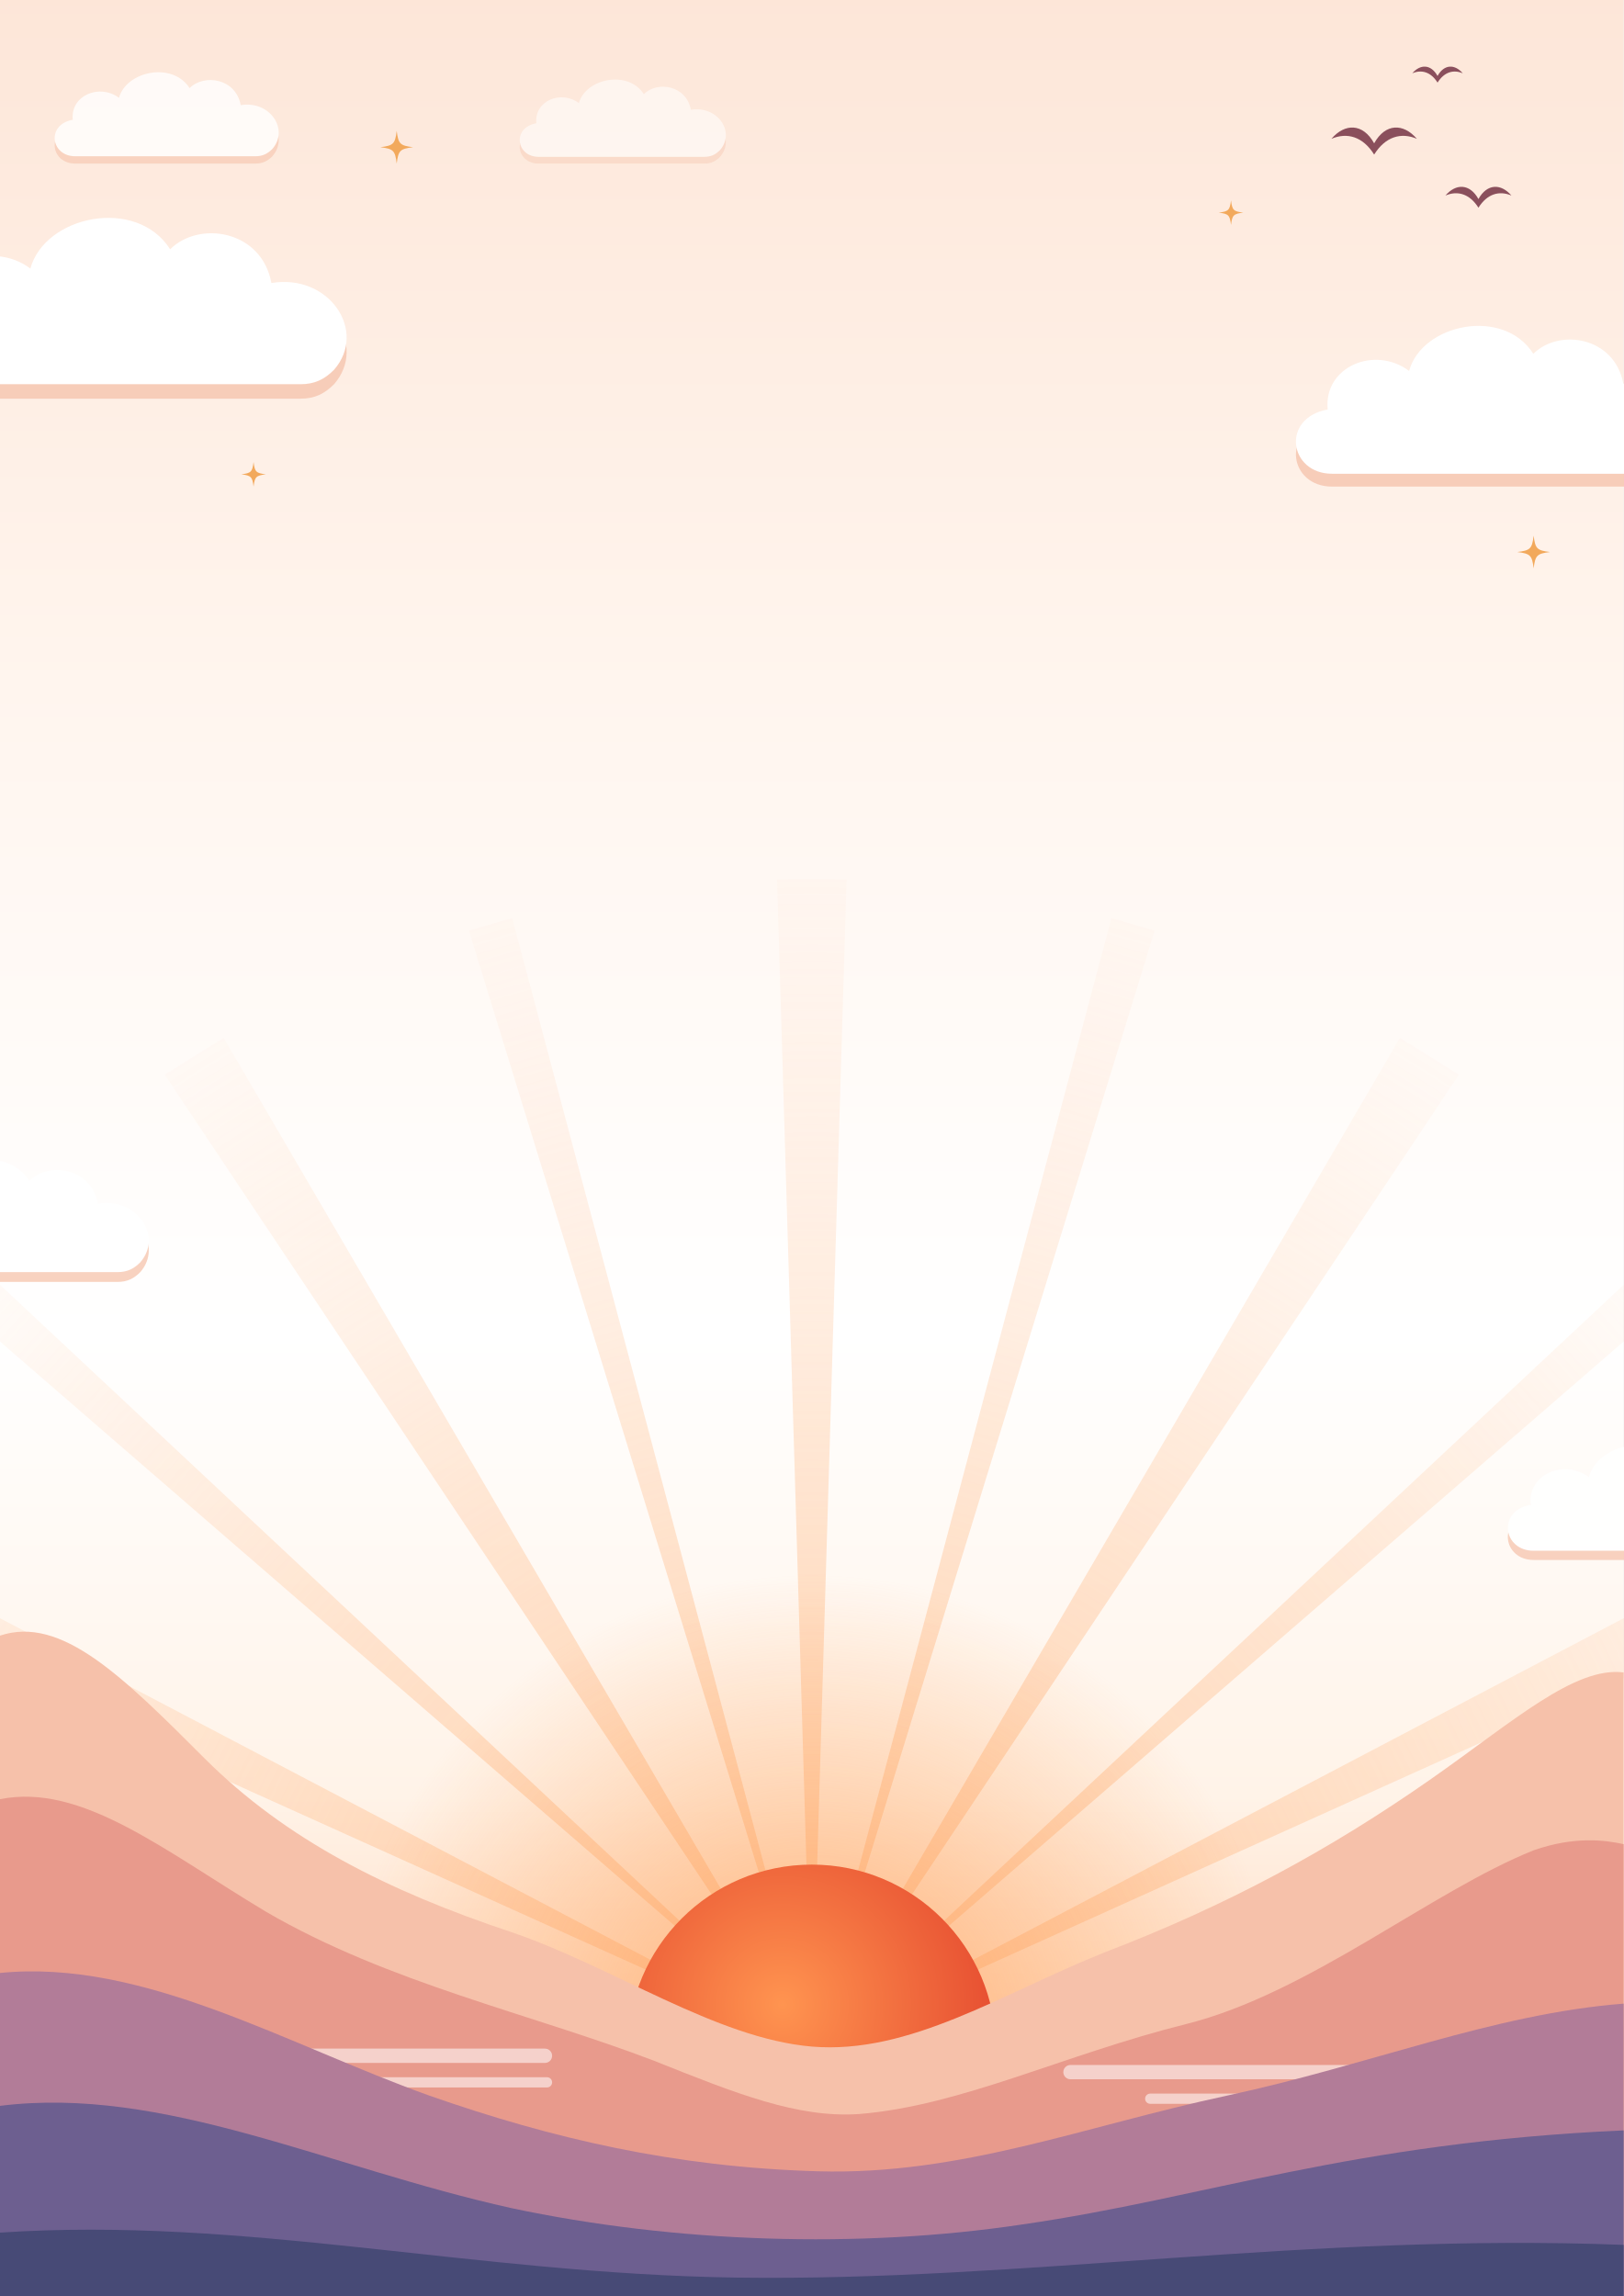
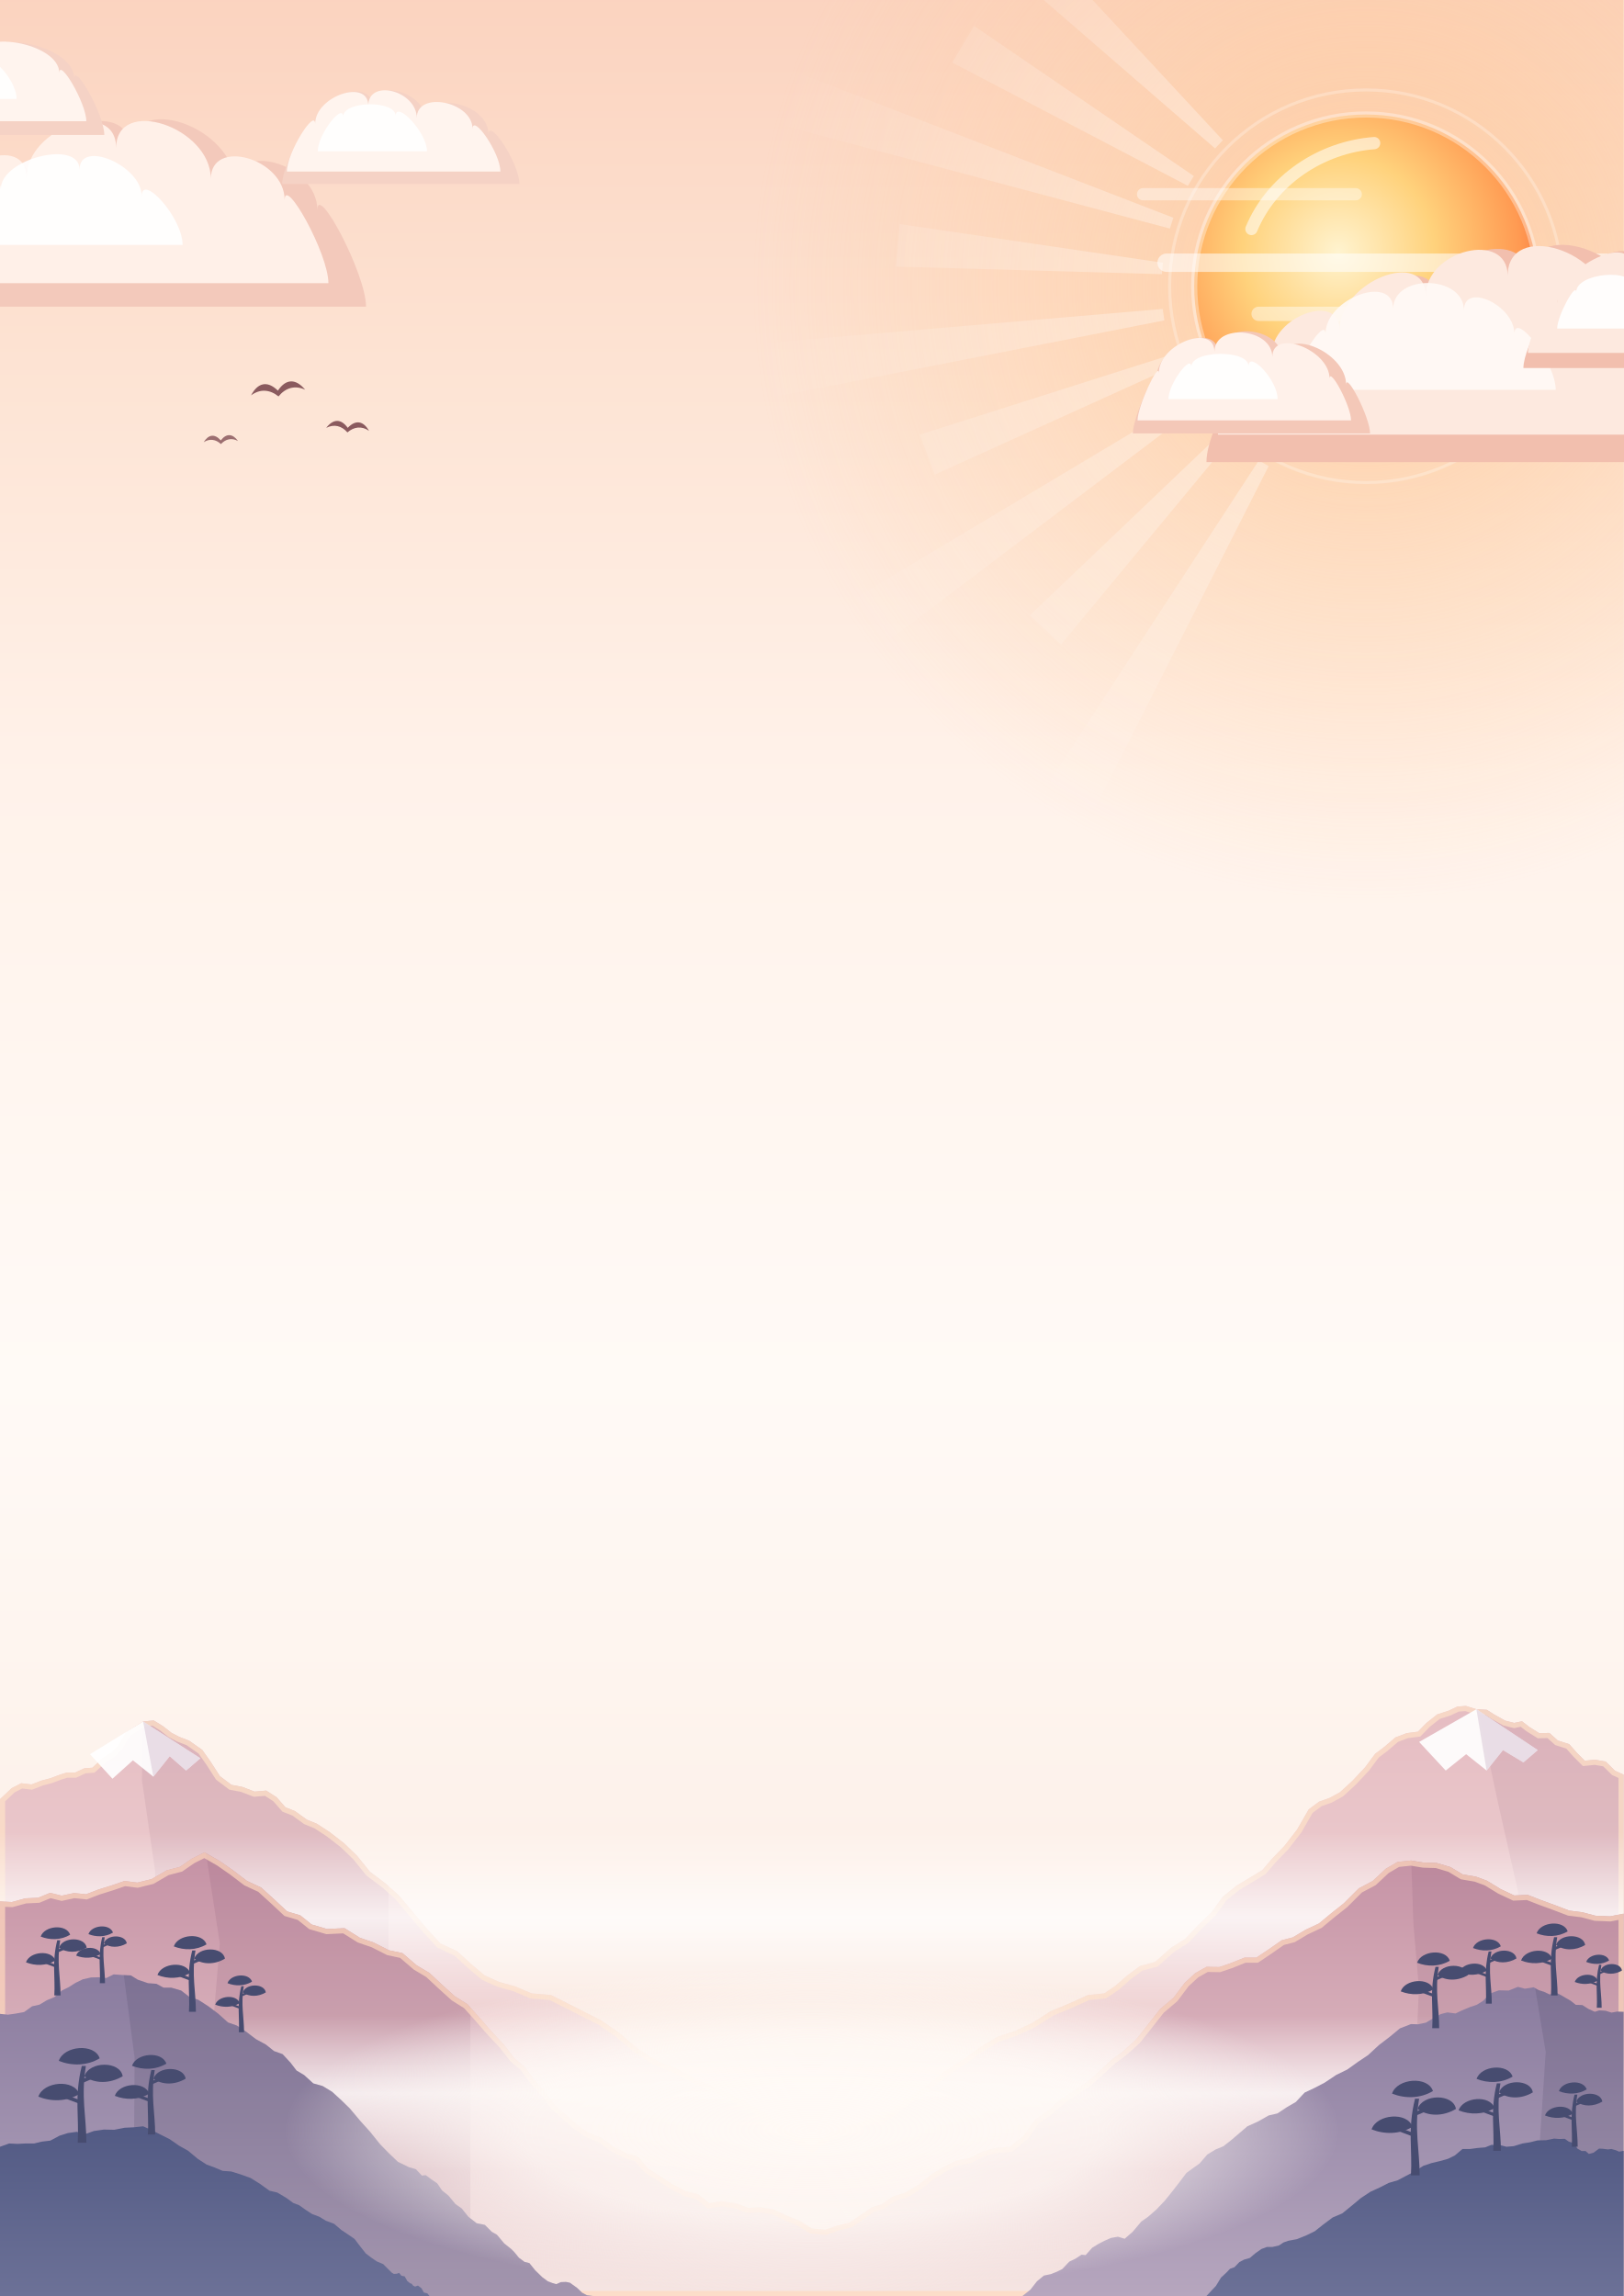
<svg xmlns="http://www.w3.org/2000/svg" viewBox="0 0 794 1123" width="794" height="1123">
+   <rect width="794" height="1123" fill="#fdf3ec" />
  <defs>
-     <linearGradient id="newyear-sky" x1="0" y1="0" x2="0" y2="1">
-       <stop offset="0" stop-color="#fde6d8" />
-       <stop offset="0.3" stop-color="#fff5ee" />
-       <stop offset="0.58" stop-color="#ffffff" />
-       <stop offset="0.78" stop-color="#fff3e8" />
-       <stop offset="0.9" stop-color="#ffd9bd" />
+     <linearGradient id="newyear-bg" x1="0" y1="0" x2="0" y2="1">
+       <stop offset="0" stop-color="#fbd3bf" />
+       <stop offset="0.16" stop-color="#fde3d3" />
+       <stop offset="0.34" stop-color="#fff2ea" />
+       <stop offset="0.6" stop-color="#fffaf6" />
+       <stop offset="0.8" stop-color="#fdf1ea" />
+       <stop offset="1" stop-color="#f6e0d8" />
    </linearGradient>
-     <radialGradient id="newyear-ray" gradientUnits="userSpaceOnUse" cx="397" cy="1000" r="600">
-       <stop offset="0.15" stop-color="#ffb47c" stop-opacity=".5" />
-       <stop offset="1" stop-color="#ffb47c" stop-opacity="0" />
+     <radialGradient id="newyear-halo" cx="0.5" cy="0.5" r="0.5">
+       <stop offset="0" stop-color="#ffc996" stop-opacity="0.75" />
+       <stop offset="0.5" stop-color="#ffc996" stop-opacity="0.338" />
+       <stop offset="1" stop-color="#ffc996" stop-opacity="0" />
    </radialGradient>
-     <radialGradient id="newyear-glow">
-       <stop offset="0.3" stop-color="#ffa45e" stop-opacity=".55" />
-       <stop offset="1" stop-color="#ffa45e" stop-opacity="0" />
+     <radialGradient id="newyear-ray" cx="668" cy="140" r="300" gradientUnits="userSpaceOnUse">
+       <stop offset="0" stop-color="#fff" stop-opacity="0.5" />
+       <stop offset="1" stop-color="#fff" stop-opacity="0" />
    </radialGradient>
-     <radialGradient id="newyear-sun" cx=".42" cy=".38" r=".7">
-       <stop offset="0" stop-color="#ff9450" />
-       <stop offset="1" stop-color="#e2412b" />
+     <radialGradient id="newyear-sun" cx="0.42" cy="0.4" r="0.62">
+       <stop offset="0" stop-color="#fff3cf" />
+       <stop offset="0.45" stop-color="#ffd27c" />
+       <stop offset="0.85" stop-color="#ff9a52" />
+       <stop offset="1" stop-color="#f6773f" />
    </radialGradient>
-     <path id="newyear-cloudpath" d="M24 78 C 4 78 0 52 22 48 C 20 28 44 18 60 30 C 66 8 104 0 118 22 C 130 10 156 14 160 36 C 184 32 200 56 186 72 C 182 76 178 78 172 78 Z" />
-     <symbol id="newyear-cloud" viewBox="0 0 200 84" overflow="visible">
-       <use href="#newyear-cloudpath" fill="#f7cdb9" y="6" />
-       <use href="#newyear-cloudpath" fill="#fff" />
+     <linearGradient id="newyear-far" x1="0" y1="0" x2="0" y2="1">
+       <stop offset="0" stop-color="#e5bcc2" />
+       <stop offset="0.5" stop-color="#f0d4d5" />
+       <stop offset="1" stop-color="#fbefea" />
+     </linearGradient>
+     <linearGradient id="newyear-mid" x1="0" y1="0" x2="0" y2="1">
+       <stop offset="0" stop-color="#c592a5" />
+       <stop offset="0.6" stop-color="#e0bcc3" />
+       <stop offset="1" stop-color="#f6e6e3" />
+     </linearGradient>
+     <linearGradient id="newyear-near" x1="0" y1="0" x2="0" y2="1">
+       <stop offset="0" stop-color="#8a7c9f" />
+       <stop offset="1" stop-color="#b6a6be" />
+     </linearGradient>
+     <linearGradient id="newyear-front" x1="0" y1="0" x2="0" y2="1">
+       <stop offset="0" stop-color="#525a84" />
+       <stop offset="1" stop-color="#6c7197" />
+     </linearGradient>
+     <linearGradient id="newyear-mist" x1="0" y1="0" x2="0" y2="1">
+       <stop offset="0" stop-color="#fff" stop-opacity="0" />
+       <stop offset="0.5" stop-color="#fff" stop-opacity="0.75" />
+       <stop offset="1" stop-color="#fff" stop-opacity="0" />
+     </linearGradient>
+     <clipPath id="newyear-m1-c">
+       <path d="M0 1123L0 880L5.7 874.6L10.4 872.2L15.4 872.8L20.3 870.9L24.5 869.8L29.6 867.9L32.6 867L36.7 867L41.2 864.9L45.2 864.6L50.2 859.9L54.6 857.2L57.7 854.1L61.6 847.4L66 844.5L70 842L75.2 841.5L79.7 844.3L83.8 847.5L87.6 849.5L92.5 851.4L98.9 855.9L103 861.7L107.5 868.7L113.2 873L118.5 874L124.5 876.3L130.2 875.8L135.3 879.1L139.6 884L144.2 885.8L150 890L154.9 892L161.2 896.1L168.4 901.7L174.6 907.7L180.9 915.5L188.6 921.3L195.1 927.1L201.3 934.5L208.9 943.5L215.3 950.5L223.6 954.4L230.5 960.7L237 966.2L244.1 969.4L251.7 971.5L260 975L269.5 975.8L278.2 980.2L286.3 984.3L294 988.2L302.8 994.3L312.3 1002.3L321.6 1008.1L330.4 1011.6L339.7 1016.5L348.8 1020.6L357.4 1024.3L365.4 1028.6L374 1033.5L382.4 1040.6L389.1 1044.8L397 1050L406.3 1043.1L415.7 1039.5L425 1036.6L434.1 1034.2L443.3 1026.9L452.5 1020.5L462.3 1013L472.1 1006.5L479.5 1001.2L487.6 996.3L496.3 993.4L504.9 989.4L513.8 983.7L523.2 979.8L532 975.8L540 975L545.5 971.3L551.3 966.2L557.5 961.6L564.9 959.6L572.9 952.5L579.5 948.4L586 941.5L592.5 935.3L598 927.7L604.7 922.3L611.7 918.1L617.3 914.7L622 909.2L628.1 902.9L634.3 894.9L640 885L645.1 881.2L650.2 879.4L655.3 876.6L661.3 871.1L667.5 864.5L672.5 857.8L676.9 854.5L682.4 849.8L687.9 847.7L693.4 847L697.6 842.7L702.9 838.5L708.5 836.7L712.7 834.7L716.9 834.4L722 836L727.1 836.3L730.9 838.7L736.1 841.6L740.5 842.7L744.3 841.9L747.9 844.7L752.7 847.7L757.7 847.6L761.8 851.3L767.4 853.1L771.2 857.4L775 861.2L780 860.7L785.2 861.6L789.8 866.1L794 868L794 1123Z" />
+     </clipPath>
+     <clipPath id="newyear-m2-c">
+       <path d="M0 1123L0 930L5.8 930.3L12.4 928.5L18.7 928.2L24.5 925.8L30.2 927.2L36.2 925.9L42.1 926.5L47.8 924.3L54.8 922.1L60.9 920L67.2 920.8L74.1 919.1L81.5 914.8L88 913.1L93.8 909.1L100 906L107.5 910.3L114.1 914.9L120.8 920L127.7 923.2L134.3 929.2L140.4 934.9L146.8 936.8L152.4 941.3L159.9 943.5L168.5 943.1L176 947.8L182.7 950.1L190.2 953.9L196.8 955.3L203.8 961.3L210 965L216 970.6L222.4 976.4L228.6 980.3L234 986.3L240.1 993.3L246.3 999.9L251.5 1006.6L256.6 1010.9L261.5 1017.6L267.4 1024.1L271.5 1029.8L276.5 1034.2L282 1039.1L287.7 1043.1L294 1045.6L300 1050L305.8 1053L312.1 1055L316.9 1060.7L322.2 1064L328.4 1068.1L335.5 1071.8L341.4 1073.2L346.8 1077.6L352.9 1076.6L360 1077.7L365.9 1079.9L371.9 1079.6L378.4 1080.7L385 1083.8L391 1086.2L397 1090L403.6 1090.6L409.6 1088.5L415.4 1087.1L421.2 1083.2L426.3 1079.6L431.1 1078.2L436.5 1074.4L442.8 1072.4L449.2 1068.6L455.2 1063.7L461.3 1060L467.2 1056.9L474.1 1055.6L480.7 1052.3L486.9 1050.6L494 1050L500.7 1044.5L506.3 1036.7L512.2 1032.6L518.7 1026.9L524.7 1022.9L531.7 1018.3L537.2 1013.4L543.4 1007.6L549.2 1003.3L555.5 997.6L561.4 990.2L567.3 982.7L573.9 977.1L579.4 969.8L584.5 965.1L590 962L596.3 962.1L601.6 960.3L608.6 957.5L614.4 957.5L620.2 953.6L626.8 949L632.2 947.6L638.4 943.9L645 940.8L650.9 935.9L657.2 930.9L664.5 923.6L671.3 920L677.6 914.1L683.4 910.7L690 910L696.1 911L702.6 911.2L709.3 913.2L715.3 916.8L721.8 917.9L727.2 919.9L733.9 924L740.5 927.1L747.1 926.8L753.2 929.2L760.6 931.9L767.4 934.5L773.8 935.3L780.2 937L787.4 937.3L794 936L794 1123Z" />
+     </clipPath>
+     <clipPath id="newyear-m3-c">
+       <path d="M0 1123L0 985L3.9 985.4L7.5 984.9L11.8 984.1L15.7 981.3L19.3 980.5L22.8 978.4L26.6 976.8L30.4 973.5L33.5 972L37 969.8L40.5 968.1L44.5 967.2L48.3 967.1L51.9 967.5L55.6 965.7L60 966L64 966.2L67.4 968.3L72.4 970L76.5 970.3L80 972.2L83.8 972.2L88.6 973.6L92.6 976.7L97.1 978.2L101.9 981.3L106.7 984.9L111.5 989.2L115.8 990.7L120.2 993.6L125.2 997.4L130 1000L134 1003.2L138.2 1004.7L142.1 1008.9L145 1012.7L148.7 1014.9L153.2 1019L157.8 1020.3L162.4 1023.1L167.1 1027.4L171.1 1031.3L176.4 1037.6L181 1042.7L185.9 1048.8L190.1 1053.1L194.6 1057.4L200 1060L203.4 1061L206.3 1064.1L208.2 1063.9L210.9 1065.9L213.8 1067.9L216.2 1071.4L219.3 1073.9L222.7 1078L225.8 1080.2L229.1 1084.3L233.1 1087.4L237.1 1088.2L240.5 1091.6L243 1093L246.6 1097.3L250 1100L251.5 1101.5L253.8 1104.3L256.5 1106.3L258.9 1106.9L261.7 1110.4L265.2 1113.8L267.9 1115.8L270.3 1116.7L272 1117.2L274.3 1116.2L276.8 1116.1L278.7 1116.5L282.2 1119L284.7 1121.4L287 1122.6L290 1123L290 1123Z" />
+     </clipPath>
+     <clipPath id="newyear-m4-c">
+       <path d="M500 1123L500 1123L503.9 1119.9L507.1 1115.8L510.5 1113L513.9 1112.3L516.9 1111.1L519.5 1109.8L522.9 1106.2L526 1104.7L528.9 1102.8L530.9 1103L534.1 1099.4L537.2 1097.5L540.1 1096L543.3 1094.6L546.7 1094L550 1095L554 1091.5L558.1 1086.6L561.4 1084.3L565.5 1080.7L569.5 1076.5L572.6 1072.7L576.8 1067.3L580.2 1062.8L583.2 1060.6L586.6 1058.2L590.4 1053.8L594.5 1051.3L598.2 1049.8L601.8 1047L605.8 1043.6L610 1040L615.3 1037.6L620.4 1034.7L624.7 1033.7L629.4 1030.6L633.7 1028.1L638 1023.5L642.9 1021.2L647.7 1018.7L653.4 1014.9L658.9 1012.2L664.2 1008.4L669 1005.2L674.3 1000.3L679.9 996L684.6 992.1L690 990L693.5 990.1L697.3 989.3L700.5 987.4L704.6 985.1L707.8 984.3L711.8 984.8L715 983.3L718.8 981.7L722.1 980.6L725.2 978.7L728.8 975L733 973.5L737.8 973.6L742.3 971.8L745.7 972.7L750 972L752.5 973.4L755 974.2L757.8 975.5L761.5 974.9L763.1 975.7L765.5 977.1L768.1 978.6L770.6 980.6L773.8 980.7L776.8 982.6L779.9 984L782.1 983.3L785.2 983.5L788.1 984.4L790.8 983.9L794 984L794 1123Z" />
+     </clipPath>
+     <clipPath id="newyear-m5-c">
+       <path d="M0 1123L0 1050L4.5 1048.4L8.5 1048.6L12.5 1048.4L16.7 1048.4L20.4 1047.5L24.6 1047L29.1 1044.6L33.2 1043.3L37.5 1042.7L41.7 1043.8L45.9 1042.3L50.8 1041.6L55.9 1041.7L60.9 1040.7L65.2 1040.5L70 1040L74.3 1041.9L78.4 1044L83 1046.3L87.6 1049.5L91.9 1051.9L96.7 1055.9L101 1058.7L104.8 1060.1L108.9 1061.8L113.1 1062.1L117.6 1063.5L122.6 1065.3L127.2 1068.2L131.8 1071.5L135.6 1072.4L140 1075L143.4 1077.5L146.3 1078.6L149.4 1080.8L152.6 1082.9L156.1 1084.2L159.4 1086.2L163.4 1087.7L166.9 1090.7L170.2 1092.9L173.4 1095.1L176.2 1098.8L178.9 1102.2L181.8 1104.4L184.3 1106.1L187.4 1107.4L190 1110L191.6 1111.6L192.6 1112.2L194.1 1112.1L195.2 1111.7L196.3 1113.1L197.9 1113.4L199.2 1115.7L200.6 1116.8L201.3 1117L202 1117.9L203 1118.4L204.4 1117.9L206.1 1119.2L207.3 1121.3L209 1121.7L210 1123L210 1123Z" />
+     </clipPath>
+     <clipPath id="newyear-m6-c">
+       <path d="M590 1123L590 1123L592.5 1120.3L594.6 1118.1L597.1 1114L599.9 1111.4L601.5 1109.7L603.7 1108.9L606.1 1106.4L608.4 1105.2L611.2 1104.4L613.9 1102.1L616.9 1100L619.6 1099L622.3 1099L625.4 1098.3L627.7 1096.8L630 1096L634.2 1095.2L638.9 1093.3L643 1091.3L646.9 1088.2L651.7 1084.6L656.4 1082.6L660.7 1079.1L665.5 1075.1L670.2 1072L674.8 1069.9L679.1 1067.7L683.5 1066.4L687.3 1064.4L691.5 1062.2L696.1 1059.3L700 1058L704.2 1057L708.1 1055.9L711.4 1054.3L715.2 1051.1L718.9 1051.1L722.6 1050.6L726.3 1050.3L729.3 1049.1L733.2 1049.1L736.7 1050L740.3 1049.7L744.5 1048.4L748.3 1047.8L751.9 1046.9L756.1 1046.8L760 1046L762.6 1046.2L765.2 1046.1L767.2 1047.5L769.6 1048.2L771.4 1050.9L773.5 1052.1L775.4 1052.1L777 1053.5L779.3 1052.9L782 1050.9L783.9 1051L786.3 1051.3L788 1051.1L790.2 1051.7L791.8 1052.4L794 1052L794 1123Z" />
+     </clipPath>
+     <symbol id="newyear-fpine" overflow="visible">
+       <path d="M-1.6 0C-1 -10 -3 -18 0 -30L1.6 -30C-0.4 -18 1.8 -10 1.8 0Z" fill="currentColor" />
+       <path d="M-1 -16L-9 -19M0 -24L7 -27" stroke="currentColor" stroke-width="1.4" />
+       <path d="M-17 -18C-15 -24 -3 -25 -1 -19C-6 -16 -12 -16 -17 -18ZM1 -26C3 -32 15 -32 16 -26C11 -23 5 -23 1 -26ZM-9 -32C-7 -38 5 -39 7 -33C2 -30 -4 -30 -9 -32Z" fill="currentColor" />
    </symbol>
-     <symbol id="newyear-bird" viewBox="-20 -10 40 20" overflow="visible">
-       <path d="M-19 -1 C -13 -8 -5 -8 0 1 C 5 -8 13 -8 19 -1 C 12 -4 5 -2 0 6 C -5 -2 -12 -4 -19 -1 Z" fill="#8a4f5c" />
-     </symbol>
-     <symbol id="newyear-spark" viewBox="-10 -10 20 20" overflow="visible">
-       <path d="M0 -10 C 1 -2 2 -1 10 0 C 2 1 1 2 0 10 C -1 2 -2 1 -10 0 C -2 -1 -1 -2 0 -10 Z" fill="#f2a95c" />
-     </symbol>
+     <radialGradient id="newyear-veil" cx="0.5" cy="0.5" r="0.5">
+       <stop offset="0" stop-color="#fffaf6" stop-opacity="0.95" />
+       <stop offset="0.55" stop-color="#fffaf6" stop-opacity="0.76" />
+       <stop offset="1" stop-color="#fffaf6" stop-opacity="0" />
+     </radialGradient>
  </defs>
-   <rect width="794" height="1123" fill="url(#newyear-sky)" />
-   <g fill="url(#newyear-ray)">
-     <polygon points="397,1000 380,430 414,430" transform="rotate(-64 397 1000)" />
-     <polygon points="397,1000 386,430 408,430" transform="rotate(-48 397 1000)" />
-     <polygon points="397,1000 380,430 414,430" transform="rotate(-32 397 1000)" />
-     <polygon points="397,1000 386,430 408,430" transform="rotate(-16 397 1000)" />
-     <polygon points="397,1000 380,430 414,430" />
-     <polygon points="397,1000 386,430 408,430" transform="rotate(16 397 1000)" />
-     <polygon points="397,1000 380,430 414,430" transform="rotate(32 397 1000)" />
-     <polygon points="397,1000 386,430 408,430" transform="rotate(48 397 1000)" />
-     <polygon points="397,1000 380,430 414,430" transform="rotate(64 397 1000)" />
+   <rect width="794" height="1123" fill="url(#newyear-bg)" />
+   <circle cx="668" cy="140" r="300" fill="url(#newyear-halo)" />
+   <path d="M620.4 228L529.9 406.3L506.4 392.7L615.6 225.2ZM601.9 215L518.9 315.2L503.7 300.9L597.8 211.2ZM586.7 198.2L427.2 318.9L411.9 296.3L583.6 193.6ZM575.7 178.4L457.2 232.1L449.8 212.6L573.7 173.2ZM569.4 156.7L373.1 195.2L369.3 168.2L568.6 151.1ZM568.2 134.1L438.2 130.4L440 109.6L568.7 128.5ZM572.1 111.8L378.8 60.3L387.2 34.4L573.8 106.5ZM580.9 90.9L465.7 30.6L476.4 12.7L583.8 86.1ZM594.2 72.6L443 -58.4L461.9 -78L598 68.6Z" fill="url(#newyear-ray)" />
+   <circle cx="668" cy="140" r="84" fill="url(#newyear-sun)" />
+   <circle cx="668" cy="140" r="84" fill="none" stroke="#fff" stroke-opacity=".35" stroke-width="3" />
+   <circle cx="668" cy="140" r="96" fill="none" stroke="#fff" stroke-opacity=".25" stroke-width="1.5" />
+   <path d="M612 112C622 88 646 72 672 70" stroke="#fff" stroke-opacity=".55" stroke-width="6" stroke-linecap="round" fill="none" />
+   <g fill="#fff">
+     <rect x="566" y="124" width="250" height="9" rx="4.5" opacity=".55" />
+     <rect x="612" y="150" width="200" height="7" rx="3.5" opacity=".45" />
+     <rect x="556" y="92" width="110" height="6" rx="3" opacity=".4" />
  </g>
-   <use href="#newyear-cloud" x="-56" y="96" width="236" height="99" />
-   <use href="#newyear-cloud" x="22" y="30" width="120" height="50" opacity=".8" />
-   <use href="#newyear-cloud" x="626" y="150" width="210" height="88" />
-   <use href="#newyear-cloud" x="250" y="34" width="110" height="46" opacity=".55" />
-   <use href="#newyear-bird" x="650" y="58" width="44" height="22" />
-   <use href="#newyear-bird" x="706" y="88" width="34" height="17" />
-   <use href="#newyear-bird" x="690" y="30" width="26" height="13" />
-   <use href="#newyear-spark" x="186" y="64" width="16" height="16" />
-   <use href="#newyear-spark" x="596" y="98" width="12" height="12" />
-   <use href="#newyear-spark" x="118" y="226" width="12" height="12" />
-   <use href="#newyear-spark" x="742" y="262" width="16" height="16" />
-   <use href="#newyear-cloud" x="-80" y="560" width="160" height="67" opacity=".9" />
-   <use href="#newyear-cloud" x="732" y="700" width="150" height="63" opacity=".9" />
-   <circle cx="397" cy="1000" r="230" fill="url(#newyear-glow)" />
-   <circle cx="397" cy="1002" r="90" fill="url(#newyear-sun)" />
-   <path d="M0 800 C 30 790, 60 820, 100 860 C 140 900, 190 925, 250 945 C 300 962, 350 997, 397 1001 C 445 1005, 490 975, 540 955 C 600 932, 650 905, 700 870 C 740 842, 770 815, 794 818 V1123 H0 Z" fill="#f6c1aa" />
-   <path d="M0 880 C 40 872, 80 905, 130 935 C 190 970, 260 985, 320 1008 C 360 1024, 390 1036, 420 1034 C 470 1030, 520 1005, 580 990 C 640 975, 700 925, 750 905 C 770 898, 785 900, 794 902 V1123 H0 Z" fill="#e89a8c" />
-   <g fill="#fff" opacity=".55">
-     <rect x="40" y="1002" width="230" height="7" rx="3.5" />
-     <rect x="120" y="1016" width="150" height="5" rx="2.5" />
-     <rect x="520" y="1010" width="250" height="7" rx="3.5" />
-     <rect x="560" y="1024" width="130" height="5" rx="2.5" />
+   <g opacity="1">
+     <path d="M590 226C590 206.2 619.3 164 619.3 180.5C619.3 159.7 656.1 145.7 656.1 166.4C656.1 140.1 702.9 120.9 702.9 147.2C702.9 122.2 747.4 110.7 747.4 135.7C747.4 105.1 801.7 122.7 801.7 153.2C801.7 125.8 850.4 152.5 850.4 179.9C850.4 168.9 870 212.8 870 226Z" fill="#f2bfae" />
+     <path d="M595.6 212.6C595.6 194.8 621.9 158.6 621.9 173.4C621.9 154.8 655.1 142.7 655.1 161.3C655.1 137.6 697.2 121.1 697.2 144.8C697.2 122.3 737.3 112.4 737.3 134.9C737.3 107.4 786.1 122.5 786.1 150C786.1 125.3 830 148.3 830 172.9C830 163 847.6 200.7 847.6 212.6Z" fill="#fde9df" />
+     <path d="M632 190.7C632 179.8 648.2 154.1 648.2 163.3C648.2 145.9 681.3 133.8 681.3 151.1C681.3 133.8 715.9 134.4 715.9 151.8C715.9 137.8 740.6 149.3 740.6 163.3C740.6 151.9 760.8 177.1 760.8 190.7Z" fill="#fffaf6" opacity="0.9" />
  </g>
-   <path d="M0 965 C 70 958, 140 1000, 210 1025 C 270 1046, 330 1060, 400 1062 C 470 1064, 530 1040, 600 1025 C 670 1010, 730 985, 794 980 V1123 H0 Z" fill="#b27c98" />
-   <path d="M0 1030 C 80 1020, 160 1060, 250 1080 C 330 1097, 420 1100, 500 1088 C 590 1075, 660 1048, 794 1042 V1123 H0 Z" fill="#6d5f90" />
-   <path d="M0 1092 C 120 1084, 230 1112, 360 1114 C 500 1116, 640 1092, 794 1098 V1123 H0 Z" fill="#474a76" />
+   <g opacity="1">
+     <path d="M554 212C554 204.2 565.5 178.6 565.5 185.1C565.5 168.6 595.8 156.6 595.8 173.1C595.8 156.6 627.2 159.4 627.2 175.9C627.2 159.4 658.3 171.7 658.3 188.2C658.3 181.6 670 204.1 670 212Z" fill="#f4c8b8" />
+     <path d="M556.3 205.6C556.3 198.6 566.7 176.6 566.7 182.4C566.7 168.2 593.9 157.9 593.9 172.1C593.9 157.9 622.2 160.4 622.2 174.6C622.2 160.4 650.2 171 650.2 185.2C650.2 179.2 660.7 198.5 660.7 205.6Z" fill="#fff1ea" />
+     <path d="M571.4 195.2C571.4 187.6 582.6 173 582.6 179.4C582.6 171.1 610.6 170.9 610.6 179.1C610.6 171.2 624.8 185.7 624.8 195.2Z" fill="#fff" opacity="0.9" />
+   </g>
+   <g opacity="1">
+     <path d="M745 180C745 169.2 761 142.6 761 151.6C761 132.6 800.9 111.2 800.9 130.2C800.9 112.2 832.8 134.3 832.8 152.3C832.8 139.8 855 165 855 180Z" fill="#f2bfae" />
+     <path d="M747.2 172.6C747.2 162.9 761.6 140.1 761.6 148.2C761.6 131.9 797.5 113.5 797.5 129.8C797.5 113.6 826.3 132.6 826.3 148.8C826.3 137.6 846.2 159.2 846.2 172.6Z" fill="#fde9df" />
+     <path d="M761.5 160.7C761.5 154.4 770.8 137.7 770.8 142.9C770.8 133.4 799.1 130.9 799.1 140.4C799.1 133 812.1 151.9 812.1 160.7Z" fill="#fff" opacity="0.9" />
+   </g>
+   <g opacity="1">
+     <path d="M-51 150C-51 135.1 -28.9 94.8 -28.9 107.2C-28.9 82.5 15 65.3 15 90C15 62.7 63.7 45.8 63.7 73.1C63.7 44.2 115.1 61.8 115.1 90.8C115.1 68.2 155.2 80.2 155.2 102.7C155.2 89.3 179 133.9 179 150Z" fill="#f3c9bb" />
+     <path d="M-46.4 138.5C-46.4 125.1 -26.5 90.5 -26.5 101.7C-26.5 79.5 13 64.7 13 86.9C13 62.3 56.8 47.7 56.8 72.4C56.8 46.8 103.1 62 103.1 87.5C103.1 67.2 139.2 77.5 139.2 97.8C139.2 85.8 160.6 124 160.6 138.5Z" fill="#fff0e8" />
+     <path d="M-16.5 119.8C-16.5 108.4 0.4 82.9 0.4 92.4C0.4 77.6 38.9 68 38.9 82.9C38.9 68 69.3 81 69.3 95.9C69.3 84.6 89.3 106.3 89.3 119.8Z" fill="#fff" opacity="0.9" />
+   </g>
+   <g opacity="1">
+     <path d="M138 90C138 79.6 153.4 54.2 153.4 62.8C153.4 47.2 182.2 36.8 182.2 52.5C182.2 37.6 208.5 44.7 208.5 59.5C208.5 43.8 238.9 50.1 238.9 65.8C238.9 57.2 254 79.8 254 90Z" fill="#f5d2c5" />
+     <path d="M140.3 83.9C140.3 74.6 154.1 52.8 154.1 60.6C154.1 47.1 180.1 38.2 180.1 51.7C180.1 38.3 203.8 44.3 203.8 57.7C203.8 44.2 231.1 49.6 231.1 63.1C231.1 55.4 244.7 74.7 244.7 83.9Z" fill="#fff4ee" />
+     <path d="M155.4 74C155.4 65.6 167.8 50.1 167.8 57.1C167.8 49.2 193.5 48.9 193.5 56.7C193.5 48.9 208.8 64.6 208.8 74Z" fill="#fff" opacity="0.9" />
+   </g>
+   <g opacity="1">
+     <path d="M-59 66C-59 54.3 -41.7 30.8 -41.7 40.5C-41.7 23.2 -9.3 12.9 -9.3 30.3C-9.3 12.9 36.3 21.2 36.3 38.5C36.3 30.3 51 56.1 51 66Z" fill="#f5d2c5" />
+     <path d="M-56.8 59.3C-56.8 48.8 -41.3 28.6 -41.3 37.4C-41.3 22.5 -12 13.7 -12 28.6C-12 13.7 29 20.8 29 35.7C29 28.2 42.2 50.4 42.2 59.3Z" fill="#fff4ee" />
+     <path d="M-42.5 48.4C-42.5 39.3 -29 21.9 -29 29.5C-29 20.8 -7.5 23.2 -7.5 31.9C-7.5 23.2 8.1 38 8.1 48.4Z" fill="#fff" opacity="0.9" />
+   </g>
+   <path transform="translate(136 192) rotate(-6) scale(0.95)" d="M-14 0C-10 -6 -5 -7 0 -1C5 -7 10 -6 14 0C9 -3 4 -2 0 2C-4 -2 -9 -3 -14 0Z" fill="#8a5a5e" />
+   <path transform="translate(170 210) rotate(4) scale(0.75)" d="M-14 0C-10 -6 -5 -7 0 -1C5 -7 10 -6 14 0C9 -3 4 -2 0 2C-4 -2 -9 -3 -14 0Z" fill="#8a5a5e" />
+   <path transform="translate(108 216) rotate(-2) scale(0.6)" d="M-14 0C-10 -6 -5 -7 0 -1C5 -7 10 -6 14 0C9 -3 4 -2 0 2C-4 -2 -9 -3 -14 0Z" fill="#9c6e70" />
+   <path d="M0 1123L0 880L5.7 874.6L10.4 872.2L15.4 872.8L20.3 870.9L24.5 869.8L29.6 867.9L32.6 867L36.7 867L41.2 864.9L45.2 864.6L50.2 859.9L54.6 857.2L57.7 854.1L61.6 847.4L66 844.5L70 842L75.2 841.5L79.7 844.3L83.8 847.5L87.6 849.5L92.5 851.4L98.9 855.9L103 861.7L107.5 868.7L113.2 873L118.5 874L124.5 876.3L130.2 875.8L135.3 879.1L139.6 884L144.2 885.8L150 890L154.9 892L161.2 896.1L168.4 901.7L174.6 907.7L180.9 915.5L188.6 921.3L195.1 927.1L201.3 934.5L208.9 943.5L215.3 950.5L223.6 954.4L230.5 960.7L237 966.2L244.1 969.4L251.7 971.5L260 975L269.5 975.8L278.2 980.2L286.3 984.3L294 988.2L302.8 994.3L312.3 1002.3L321.6 1008.1L330.4 1011.6L339.7 1016.5L348.8 1020.6L357.4 1024.3L365.4 1028.6L374 1033.5L382.4 1040.6L389.1 1044.8L397 1050L406.3 1043.1L415.7 1039.5L425 1036.6L434.1 1034.2L443.3 1026.9L452.5 1020.5L462.3 1013L472.1 1006.5L479.5 1001.2L487.6 996.3L496.3 993.4L504.9 989.4L513.8 983.7L523.2 979.8L532 975.8L540 975L545.5 971.3L551.3 966.2L557.5 961.6L564.9 959.6L572.9 952.5L579.5 948.4L586 941.5L592.5 935.3L598 927.7L604.7 922.3L611.7 918.1L617.3 914.7L622 909.2L628.1 902.9L634.3 894.9L640 885L645.1 881.2L650.2 879.4L655.3 876.6L661.3 871.1L667.5 864.5L672.5 857.8L676.9 854.5L682.4 849.8L687.9 847.7L693.4 847L697.6 842.7L702.9 838.5L708.5 836.7L712.7 834.7L716.9 834.4L722 836L727.1 836.3L730.9 838.7L736.1 841.6L740.5 842.7L744.3 841.9L747.9 844.7L752.7 847.7L757.7 847.6L761.8 851.3L767.4 853.1L771.2 857.4L775 861.2L780 860.7L785.2 861.6L789.8 866.1L794 868L794 1123Z" fill="url(#newyear-far)" />
+   <path clip-path="url(#newyear-m1-c)" d="M70 838L69.4 870.6L75.9 915.5L75.2 953.8L84.3 996.7L83 1034.4L84.7 1078.3L84.3 1113.9L93.8 1157.6L190 1123L190 838ZM722 832L732.2 880.1L742.2 924.5L748.4 959.4L752.4 986.2L759.1 1014.1L762.9 1044.3L770.6 1087.4L771 1120.7L766 1149.7L800 1123L800 832Z" fill="#7a4a66" opacity="0.1" />
+   <path clip-path="url(#newyear-m1-c)" d="M0 1123L0 880L5.7 874.6L10.4 872.2L15.4 872.8L20.3 870.9L24.5 869.8L29.6 867.9L32.6 867L36.7 867L41.2 864.9L45.2 864.6L50.2 859.9L54.6 857.2L57.7 854.1L61.6 847.4L66 844.5L70 842L75.2 841.5L79.7 844.3L83.8 847.5L87.6 849.5L92.5 851.4L98.9 855.9L103 861.7L107.5 868.7L113.2 873L118.5 874L124.5 876.3L130.2 875.8L135.3 879.1L139.6 884L144.2 885.8L150 890L154.9 892L161.2 896.1L168.4 901.7L174.6 907.7L180.9 915.5L188.6 921.3L195.1 927.1L201.3 934.5L208.9 943.5L215.3 950.5L223.6 954.4L230.5 960.7L237 966.2L244.1 969.4L251.7 971.5L260 975L269.5 975.8L278.2 980.2L286.3 984.3L294 988.2L302.8 994.3L312.3 1002.3L321.6 1008.1L330.4 1011.6L339.7 1016.5L348.8 1020.6L357.4 1024.3L365.4 1028.6L374 1033.5L382.4 1040.6L389.1 1044.8L397 1050L406.3 1043.1L415.7 1039.5L425 1036.6L434.1 1034.2L443.3 1026.9L452.5 1020.5L462.3 1013L472.1 1006.5L479.5 1001.2L487.6 996.3L496.3 993.4L504.9 989.4L513.8 983.7L523.2 979.8L532 975.8L540 975L545.5 971.3L551.3 966.2L557.5 961.6L564.9 959.6L572.9 952.5L579.5 948.4L586 941.5L592.5 935.3L598 927.7L604.7 922.3L611.7 918.1L617.3 914.7L622 909.2L628.1 902.9L634.3 894.9L640 885L645.1 881.2L650.2 879.4L655.3 876.6L661.3 871.1L667.5 864.5L672.5 857.8L676.9 854.5L682.4 849.8L687.9 847.7L693.4 847L697.6 842.7L702.9 838.5L708.5 836.7L712.7 834.7L716.9 834.4L722 836L727.1 836.3L730.9 838.7L736.1 841.6L740.5 842.7L744.3 841.9L747.9 844.7L752.7 847.7L757.7 847.6L761.8 851.3L767.4 853.1L771.2 857.4L775 861.2L780 860.7L785.2 861.6L789.8 866.1L794 868L794 1123Z" fill="none" stroke="#ffe2c8" stroke-width="5" opacity=".7" />
+   <path d="M44 858L70 842L98 860L91 866L83 859L75 869L65 861L55 870Z M694 852L722 836L752 856L745 862L735 856L727 866L717 858L707 866Z" fill="#fff" opacity=".92" />
+   <path d="M70 842L75 869L65 861L55 870L44 858Z M722 836L727 866L717 858L707 866L694 852Z" fill="#fff" opacity=".0" />
+   <path d="M70 842L98 860L91 866L83 859L75 869Z M722 836L752 856L745 862L735 856L727 866Z" fill="#d9c6d6" opacity=".55" />
+   <rect x="0" y="896" width="794" height="84" fill="url(#newyear-mist)" />
+   <path d="M0 1123L0 930L5.8 930.3L12.4 928.5L18.7 928.2L24.5 925.8L30.2 927.2L36.2 925.9L42.1 926.5L47.8 924.3L54.8 922.1L60.9 920L67.2 920.8L74.1 919.1L81.5 914.8L88 913.1L93.8 909.1L100 906L107.5 910.3L114.1 914.9L120.8 920L127.7 923.2L134.3 929.2L140.4 934.9L146.8 936.8L152.4 941.3L159.9 943.5L168.5 943.1L176 947.8L182.7 950.1L190.2 953.9L196.8 955.3L203.8 961.3L210 965L216 970.6L222.4 976.4L228.6 980.3L234 986.3L240.1 993.3L246.3 999.9L251.5 1006.6L256.6 1010.9L261.5 1017.6L267.4 1024.1L271.5 1029.8L276.5 1034.2L282 1039.1L287.7 1043.1L294 1045.6L300 1050L305.8 1053L312.1 1055L316.9 1060.7L322.2 1064L328.4 1068.1L335.5 1071.8L341.4 1073.2L346.8 1077.6L352.9 1076.6L360 1077.7L365.9 1079.9L371.9 1079.6L378.4 1080.7L385 1083.8L391 1086.2L397 1090L403.6 1090.6L409.6 1088.5L415.4 1087.1L421.2 1083.2L426.3 1079.6L431.1 1078.2L436.5 1074.4L442.8 1072.4L449.2 1068.6L455.2 1063.7L461.3 1060L467.2 1056.9L474.1 1055.6L480.7 1052.3L486.9 1050.6L494 1050L500.7 1044.5L506.3 1036.7L512.2 1032.6L518.7 1026.9L524.7 1022.9L531.7 1018.3L537.2 1013.4L543.4 1007.6L549.2 1003.3L555.5 997.6L561.4 990.2L567.3 982.7L573.9 977.1L579.4 969.8L584.5 965.1L590 962L596.3 962.1L601.6 960.3L608.6 957.5L614.4 957.5L620.2 953.6L626.8 949L632.2 947.6L638.4 943.9L645 940.8L650.9 935.9L657.2 930.9L664.5 923.6L671.3 920L677.6 914.1L683.4 910.7L690 910L696.1 911L702.6 911.2L709.3 913.2L715.3 916.8L721.8 917.9L727.2 919.9L733.9 924L740.5 927.1L747.1 926.8L753.2 929.2L760.6 931.9L767.4 934.5L773.8 935.3L780.2 937L787.4 937.3L794 936L794 1123Z" fill="url(#newyear-mid)" />
+   <path clip-path="url(#newyear-m2-c)" d="M100 902L107.5 950.6L104.3 988.7L106.8 1021.2L102.8 1058.1L109.6 1092.2L105.4 1126.5L230 1123L230 902ZM690 906L691.2 941L693.9 972.4L691.9 1017.4L697.6 1047.9L702 1091.1L708.3 1132.3L800 1123L800 906Z" fill="#6e3d5c" opacity="0.12" />
+   <path clip-path="url(#newyear-m2-c)" d="M0 1123L0 930L5.8 930.3L12.4 928.5L18.7 928.2L24.5 925.8L30.2 927.2L36.2 925.9L42.1 926.5L47.8 924.3L54.8 922.1L60.9 920L67.2 920.8L74.1 919.1L81.5 914.8L88 913.1L93.8 909.1L100 906L107.5 910.3L114.1 914.9L120.8 920L127.7 923.2L134.3 929.2L140.4 934.9L146.8 936.8L152.4 941.3L159.9 943.5L168.5 943.1L176 947.8L182.7 950.1L190.2 953.9L196.8 955.3L203.8 961.3L210 965L216 970.6L222.4 976.4L228.6 980.3L234 986.3L240.1 993.3L246.3 999.9L251.5 1006.6L256.6 1010.9L261.5 1017.6L267.4 1024.1L271.5 1029.8L276.5 1034.2L282 1039.1L287.7 1043.1L294 1045.6L300 1050L305.8 1053L312.1 1055L316.9 1060.7L322.2 1064L328.4 1068.1L335.5 1071.8L341.4 1073.2L346.8 1077.6L352.9 1076.6L360 1077.7L365.9 1079.9L371.9 1079.6L378.4 1080.7L385 1083.8L391 1086.2L397 1090L403.6 1090.6L409.6 1088.5L415.4 1087.1L421.2 1083.2L426.3 1079.6L431.1 1078.2L436.5 1074.4L442.8 1072.4L449.2 1068.6L455.2 1063.7L461.3 1060L467.2 1056.9L474.1 1055.6L480.7 1052.3L486.9 1050.6L494 1050L500.7 1044.5L506.3 1036.7L512.2 1032.6L518.7 1026.9L524.7 1022.9L531.7 1018.3L537.2 1013.4L543.4 1007.6L549.2 1003.3L555.5 997.6L561.4 990.2L567.3 982.7L573.9 977.1L579.4 969.8L584.5 965.1L590 962L596.3 962.1L601.6 960.3L608.6 957.5L614.4 957.5L620.2 953.6L626.8 949L632.2 947.6L638.4 943.9L645 940.8L650.9 935.9L657.2 930.9L664.5 923.6L671.3 920L677.6 914.1L683.4 910.7L690 910L696.1 911L702.6 911.2L709.3 913.2L715.3 916.8L721.8 917.9L727.2 919.9L733.9 924L740.5 927.1L747.1 926.8L753.2 929.2L760.6 931.9L767.4 934.5L773.8 935.3L780.2 937L787.4 937.3L794 936L794 1123Z" fill="none" stroke="#ffd9bd" stroke-width="5" opacity=".7" />
+   <rect x="0" y="986" width="794" height="76" fill="url(#newyear-mist)" />
+   <path d="M0 1123L0 985L3.9 985.4L7.5 984.9L11.8 984.1L15.7 981.3L19.3 980.5L22.8 978.4L26.6 976.8L30.4 973.5L33.5 972L37 969.8L40.5 968.1L44.5 967.2L48.3 967.1L51.9 967.5L55.6 965.7L60 966L64 966.2L67.4 968.3L72.4 970L76.5 970.3L80 972.2L83.8 972.2L88.6 973.6L92.6 976.7L97.1 978.2L101.9 981.3L106.7 984.9L111.5 989.2L115.8 990.7L120.2 993.6L125.2 997.4L130 1000L134 1003.2L138.2 1004.7L142.1 1008.9L145 1012.7L148.7 1014.9L153.2 1019L157.8 1020.3L162.4 1023.1L167.1 1027.4L171.1 1031.3L176.4 1037.6L181 1042.7L185.9 1048.8L190.1 1053.1L194.6 1057.4L200 1060L203.4 1061L206.3 1064.1L208.2 1063.9L210.9 1065.9L213.8 1067.9L216.2 1071.4L219.3 1073.9L222.7 1078L225.8 1080.2L229.1 1084.3L233.1 1087.4L237.1 1088.2L240.5 1091.6L243 1093L246.6 1097.3L250 1100L251.5 1101.5L253.8 1104.3L256.5 1106.3L258.9 1106.9L261.7 1110.4L265.2 1113.8L267.9 1115.8L270.3 1116.7L272 1117.2L274.3 1116.2L276.8 1116.1L278.7 1116.5L282.2 1119L284.7 1121.4L287 1122.6L290 1123L290 1123Z" fill="url(#newyear-near)" />
+   <path clip-path="url(#newyear-m3-c)" d="M60 962L65.8 1006.3L65.6 1041.7L62.2 1076.6L68.4 1112.5L75 1154.6L300 1123L300 962Z" fill="#2c2a4a" opacity="0.14" />
+   <path d="M500 1123L500 1123L503.9 1119.9L507.1 1115.8L510.5 1113L513.9 1112.3L516.9 1111.1L519.5 1109.8L522.9 1106.2L526 1104.7L528.9 1102.8L530.9 1103L534.1 1099.4L537.2 1097.5L540.1 1096L543.3 1094.6L546.7 1094L550 1095L554 1091.5L558.1 1086.6L561.4 1084.3L565.5 1080.7L569.5 1076.5L572.6 1072.7L576.8 1067.3L580.2 1062.8L583.2 1060.6L586.6 1058.2L590.4 1053.8L594.5 1051.3L598.2 1049.8L601.8 1047L605.8 1043.6L610 1040L615.3 1037.6L620.4 1034.7L624.7 1033.7L629.4 1030.6L633.7 1028.1L638 1023.5L642.9 1021.2L647.7 1018.7L653.4 1014.9L658.9 1012.2L664.2 1008.4L669 1005.2L674.3 1000.3L679.9 996L684.6 992.1L690 990L693.5 990.1L697.3 989.3L700.5 987.4L704.6 985.1L707.8 984.3L711.8 984.8L715 983.3L718.8 981.7L722.1 980.6L725.2 978.7L728.8 975L733 973.5L737.8 973.6L742.3 971.8L745.7 972.7L750 972L752.5 973.4L755 974.2L757.8 975.5L761.5 974.9L763.1 975.7L765.5 977.1L768.1 978.6L770.6 980.6L773.8 980.7L776.8 982.6L779.9 984L782.1 983.3L785.2 983.5L788.1 984.4L790.8 983.9L794 984L794 1123Z" fill="url(#newyear-near)" />
+   <path clip-path="url(#newyear-m4-c)" d="M750 968L755.9 1003.6L753 1047.8L761.7 1086.7L770.7 1132.6L800 1123L800 968Z" fill="#2c2a4a" opacity="0.14" />
+   <path d="M0 1123L0 1050L4.5 1048.4L8.5 1048.6L12.5 1048.4L16.7 1048.4L20.4 1047.5L24.6 1047L29.1 1044.6L33.2 1043.3L37.5 1042.7L41.7 1043.8L45.9 1042.3L50.8 1041.6L55.9 1041.7L60.9 1040.7L65.2 1040.5L70 1040L74.3 1041.9L78.4 1044L83 1046.3L87.6 1049.5L91.9 1051.9L96.7 1055.9L101 1058.7L104.8 1060.1L108.9 1061.8L113.1 1062.1L117.6 1063.5L122.6 1065.3L127.2 1068.2L131.8 1071.5L135.6 1072.4L140 1075L143.4 1077.5L146.3 1078.6L149.4 1080.8L152.6 1082.9L156.1 1084.2L159.4 1086.2L163.4 1087.7L166.9 1090.7L170.2 1092.9L173.4 1095.1L176.2 1098.8L178.9 1102.2L181.8 1104.4L184.3 1106.1L187.4 1107.4L190 1110L191.6 1111.6L192.6 1112.2L194.1 1112.1L195.2 1111.7L196.3 1113.1L197.9 1113.4L199.2 1115.7L200.6 1116.8L201.3 1117L202 1117.9L203 1118.4L204.4 1117.9L206.1 1119.2L207.3 1121.3L209 1121.7L210 1123L210 1123Z" fill="url(#newyear-front)" />
+   <path d="M590 1123L590 1123L592.5 1120.3L594.6 1118.1L597.1 1114L599.9 1111.4L601.5 1109.7L603.7 1108.9L606.1 1106.4L608.4 1105.2L611.2 1104.4L613.9 1102.1L616.9 1100L619.6 1099L622.3 1099L625.4 1098.3L627.7 1096.8L630 1096L634.2 1095.2L638.9 1093.3L643 1091.3L646.9 1088.2L651.7 1084.6L656.4 1082.6L660.7 1079.1L665.5 1075.1L670.2 1072L674.8 1069.9L679.1 1067.7L683.5 1066.4L687.3 1064.4L691.5 1062.2L696.1 1059.3L700 1058L704.2 1057L708.1 1055.9L711.4 1054.3L715.2 1051.1L718.9 1051.1L722.6 1050.6L726.3 1050.3L729.3 1049.1L733.2 1049.1L736.7 1050L740.3 1049.7L744.5 1048.4L748.3 1047.8L751.9 1046.9L756.1 1046.8L760 1046L762.6 1046.2L765.2 1046.1L767.2 1047.5L769.6 1048.2L771.4 1050.9L773.5 1052.1L775.4 1052.1L777 1053.5L779.3 1052.9L782 1050.9L783.9 1051L786.3 1051.3L788 1051.1L790.2 1051.7L791.8 1052.4L794 1052L794 1123Z" fill="url(#newyear-front)" />
+   <g color="#474c70">
+     <use href="#newyear-fpine" transform="translate(28 976) scale(0.9)" />
+     <use href="#newyear-fpine" transform="translate(50 970) scale(0.75)" />
+     <use href="#newyear-fpine" transform="translate(94 984)" />
+     <use href="#newyear-fpine" transform="translate(118 994) scale(0.75)" />
+     <use href="#newyear-fpine" transform="translate(702 992)" />
+     <use href="#newyear-fpine" transform="translate(728 980) scale(0.85)" />
+     <use href="#newyear-fpine" transform="translate(760 976) scale(0.95)" />
+     <use href="#newyear-fpine" transform="translate(782 982) scale(0.7)" />
+     <use href="#newyear-fpine" transform="translate(40 1048) scale(1.25)" />
+     <use href="#newyear-fpine" transform="translate(74 1044) scale(1.05)" />
+     <use href="#newyear-fpine" transform="translate(692 1064) scale(1.25)" />
+     <use href="#newyear-fpine" transform="translate(732 1052) scale(1.1)" />
+     <use href="#newyear-fpine" transform="translate(770 1050) scale(0.85)" />
+   </g>
+   <ellipse cx="397" cy="1042" rx="260" ry="80" fill="url(#newyear-veil)" />
</svg>
